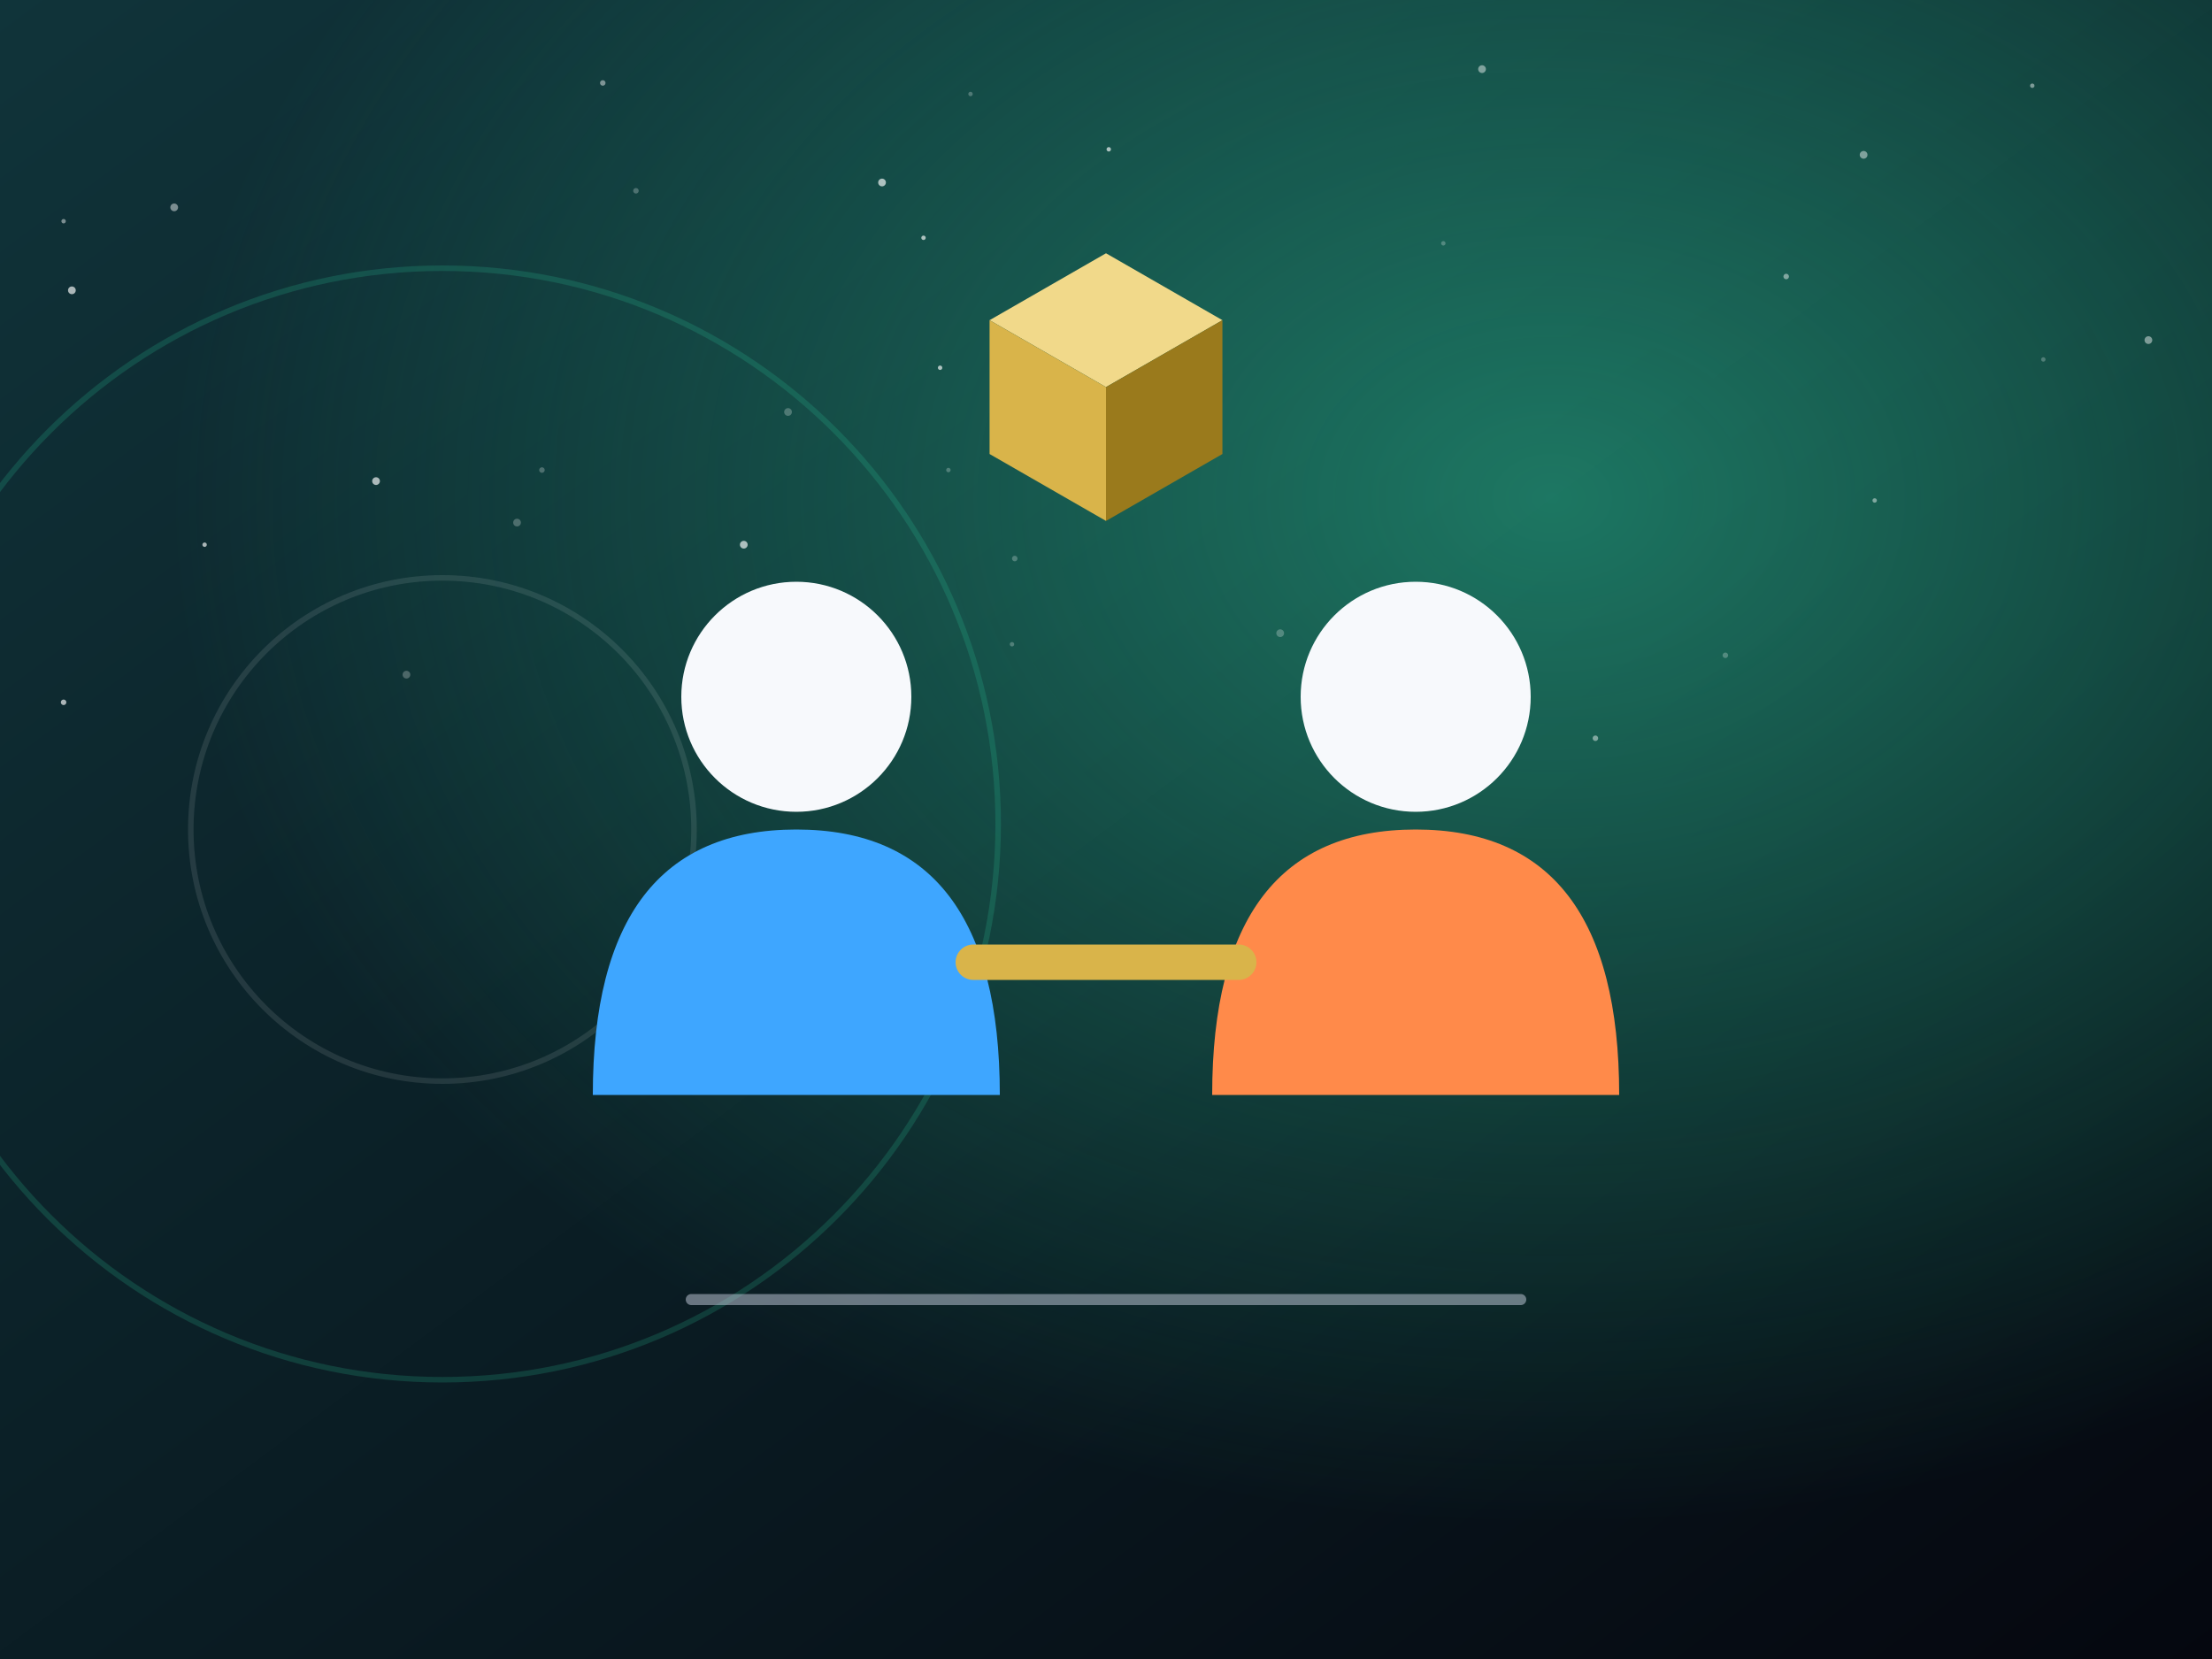
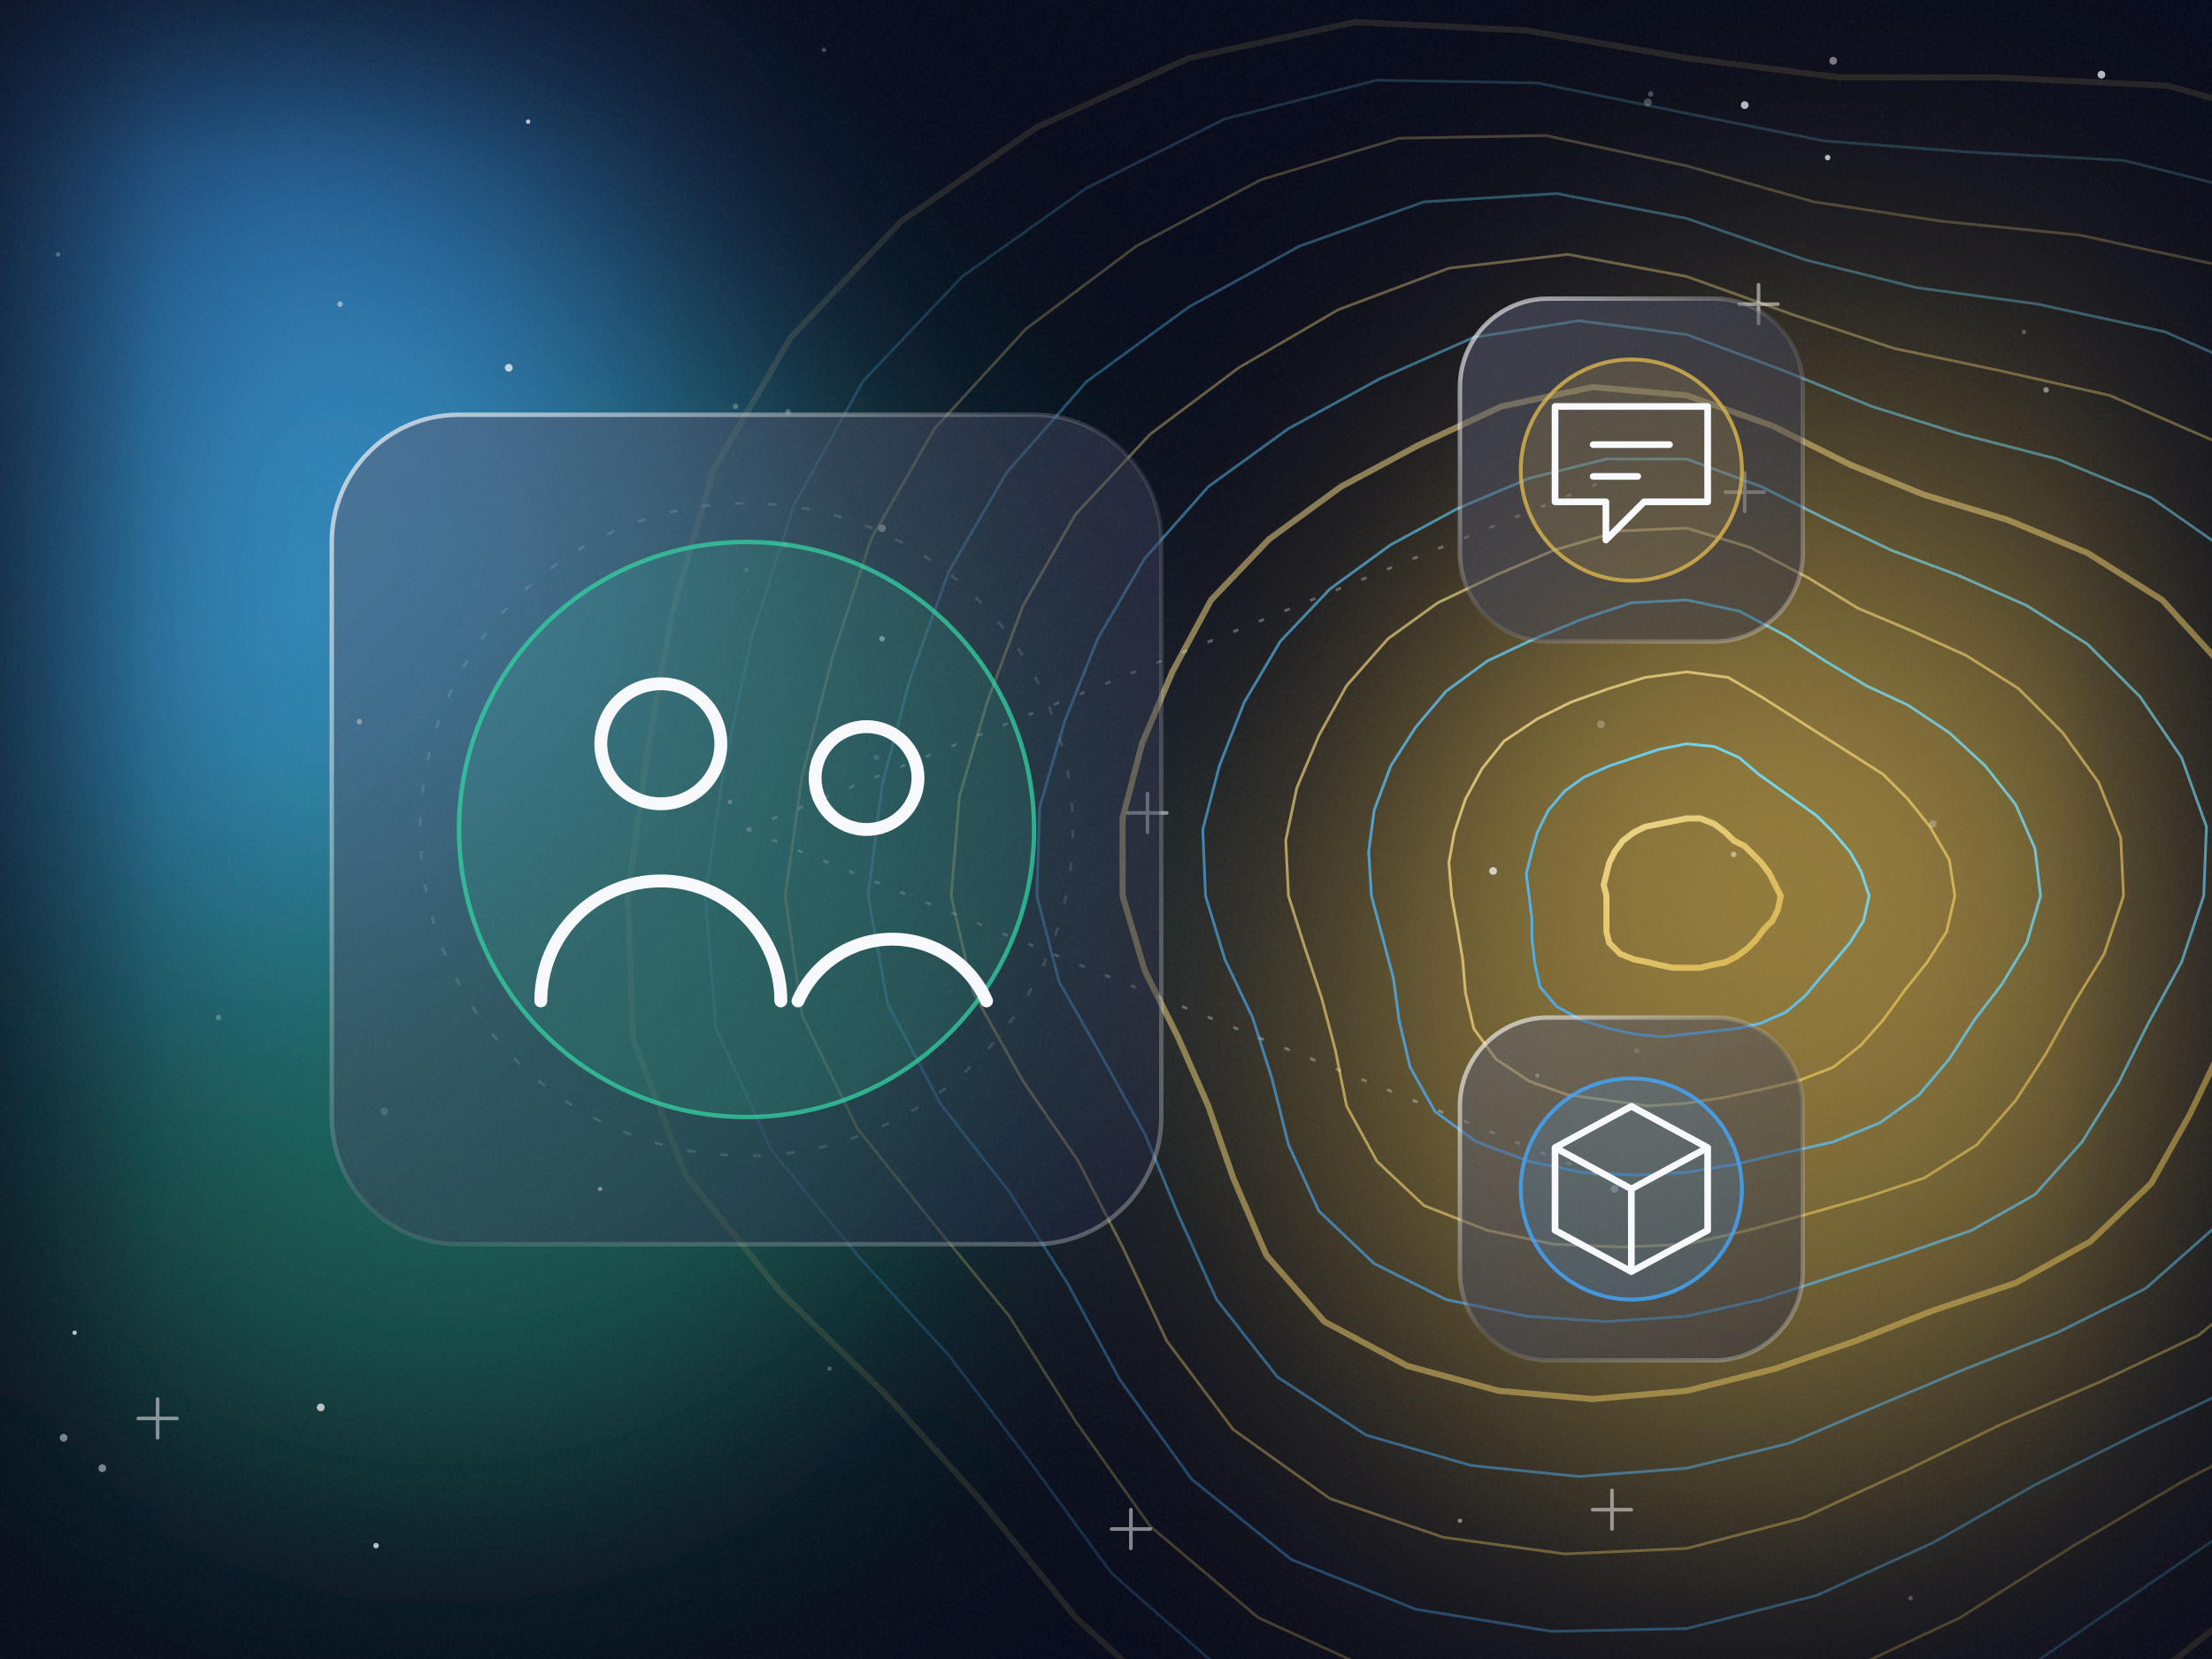
<svg xmlns="http://www.w3.org/2000/svg" viewBox="0 0 800 600" preserveAspectRatio="xMidYMid slice">
  <defs>
-     <linearGradient id="b" x1="0" y1="0" x2="1" y2="1">
-       <stop offset="0" stop-color="#10343a" />
-       <stop offset="1" stop-color="#05070f" />
+     <linearGradient id="gs" x1="0" y1="0" x2="1" y2="1">
+       <stop offset="0" stop-color="#fff" stop-opacity=".7" />
+       <stop offset=".5" stop-color="#fff" stop-opacity=".08" />
+       <stop offset="1" stop-color="#fff" stop-opacity=".3" />
    </linearGradient>
-     <radialGradient id="l" cx="0.7" cy="0.3" r=".62">
-       <stop offset="0" stop-color="#2fd0a0" stop-opacity=".5" />
-       <stop offset="1" stop-color="#2fd0a0" stop-opacity="0" />
+     <linearGradient id="gf" x1="0" y1="0" x2="1" y2="1">
+       <stop offset="0" stop-color="#fff" stop-opacity=".17" />
+       <stop offset="1" stop-color="#fff" stop-opacity=".03" />
+     </linearGradient>
+     <linearGradient id="st1" x1="0" y1="0" x2="1" y2="1">
+       <stop offset="0" stop-color="#f1d98a" />
+       <stop offset="1" stop-color="#d9b44a" />
+     </linearGradient>
+     <linearGradient id="st2" x1="0" y1="1" x2="1" y2="0">
+       <stop offset="0" stop-color="#3ea6ff" />
+       <stop offset="1" stop-color="#7cf0ff" />
+     </linearGradient>
+     <radialGradient id="orb">
+       <stop offset="0" stop-color="#fff6d2" />
+       <stop offset=".35" stop-color="#d9b44a" />
+       <stop offset="1" stop-color="#d9b44a" stop-opacity="0" />
    </radialGradient>
+     <filter id="grain" x="0" y="0" width="100%" height="100%">
+       <feTurbulence type="fractalNoise" baseFrequency=".85" numOctaves="2" seed="4" />
+       <feColorMatrix type="matrix" values="0 0 0 0 1  0 0 0 0 1  0 0 0 0 1  0 0 0 .55 0" />
+     </filter>
+     <filter id="b60" x="-50%" y="-50%" width="200%" height="200%">
+       <feGaussianBlur stdDeviation="60" />
+     </filter>
+     <filter id="b24" x="-50%" y="-50%" width="200%" height="200%">
+       <feGaussianBlur stdDeviation="24" />
+     </filter>
  </defs>
-   <rect width="800" height="600" fill="url(#b)" />
-   <rect width="800" height="600" fill="url(#l)" />
-   <circle cx="399" cy="181" r="1.4" fill="#fff" opacity="0.45" />
-   <circle cx="230" cy="69" r="1" fill="#fff" opacity="0.25" />
-   <circle cx="735" cy="31" r="0.8" fill="#fff" opacity="0.45" />
-   <circle cx="678" cy="181" r="0.8" fill="#fff" opacity="0.45" />
-   <circle cx="367" cy="202" r="1" fill="#fff" opacity="0.25" />
-   <circle cx="536" cy="25" r="1.4" fill="#fff" opacity="0.45" />
-   <circle cx="577" cy="267" r="1" fill="#fff" opacity="0.45" />
-   <circle cx="269" cy="197" r="1.4" fill="#fff" opacity="0.65" />
-   <circle cx="351" cy="34" r="0.8" fill="#fff" opacity="0.25" />
-   <circle cx="147" cy="244" r="1.4" fill="#fff" opacity="0.25" />
-   <circle cx="401" cy="54" r="0.8" fill="#fff" opacity="0.65" />
-   <circle cx="136" cy="174" r="1.4" fill="#fff" opacity="0.65" />
-   <circle cx="285" cy="149" r="1.4" fill="#fff" opacity="0.25" />
-   <circle cx="463" cy="229" r="1.4" fill="#fff" opacity="0.25" />
-   <circle cx="302" cy="279" r="1" fill="#fff" opacity="0.65" />
-   <circle cx="624" cy="237" r="1" fill="#fff" opacity="0.25" />
-   <circle cx="777" cy="123" r="1.4" fill="#fff" opacity="0.45" />
-   <circle cx="340" cy="133" r="0.8" fill="#fff" opacity="0.65" />
-   <circle cx="334" cy="86" r="0.8" fill="#fff" opacity="0.65" />
-   <circle cx="196" cy="170" r="1" fill="#fff" opacity="0.25" />
-   <circle cx="522" cy="88" r="0.8" fill="#fff" opacity="0.25" />
-   <circle cx="23" cy="254" r="1" fill="#fff" opacity="0.65" />
-   <circle cx="26" cy="105" r="1.4" fill="#fff" opacity="0.65" />
-   <circle cx="74" cy="197" r="0.8" fill="#fff" opacity="0.65" />
-   <circle cx="674" cy="56" r="1.4" fill="#fff" opacity="0.45" />
-   <circle cx="739" cy="130" r="0.8" fill="#fff" opacity="0.25" />
-   <circle cx="23" cy="80" r="0.8" fill="#fff" opacity="0.45" />
-   <circle cx="319" cy="66" r="1.4" fill="#fff" opacity="0.65" />
-   <circle cx="343" cy="170" r="0.8" fill="#fff" opacity="0.25" />
-   <circle cx="646" cy="100" r="1" fill="#fff" opacity="0.45" />
-   <circle cx="187" cy="189" r="1.4" fill="#fff" opacity="0.25" />
-   <circle cx="63" cy="75" r="1.4" fill="#fff" opacity="0.45" />
-   <circle cx="366" cy="233" r="0.8" fill="#fff" opacity="0.25" />
-   <circle cx="218" cy="30" r="1" fill="#fff" opacity="0.45" />
-   <circle cx="160" cy="298" r="201" fill="none" opacity="0.18" stroke="#2fd0a0" stroke-width="2" />
-   <circle cx="160" cy="300" r="91" fill="none" opacity="0.1" stroke="#fff" stroke-width="2" />
-   <g transform="translate(400 300) rotate(0) scale(1.6)">
-     <g transform="translate(-70 0) rotate(0) scale(1)">
-       <g transform="translate(0 0) rotate(0) scale(1)">
-         <circle cx="0" cy="-30" r="26" fill="#f7f9fc" opacity="1" />
-         <path d="M-46 60Q-46 0 0 0Q46 0 46 60Z" fill="#3ea6ff" opacity="1" />
-       </g>
-     </g>
-     <g transform="translate(70 0) rotate(0) scale(1)">
-       <g transform="translate(0 0) rotate(0) scale(1)">
-         <circle cx="0" cy="-30" r="26" fill="#f7f9fc" opacity="1" />
-         <path d="M-46 60Q-46 0 0 0Q46 0 46 60Z" fill="#ff8a4a" opacity="1" />
-       </g>
-     </g>
-     <path d="M-30 30H30" fill="none" opacity="1" stroke="#d9b44a" stroke-width="8" stroke-linecap="round" stroke-linejoin="round" />
+   <rect width="800" height="600" fill="#050818" />
+   <g filter="url(#b60)">
+     <circle cx="160" cy="320" r="213" fill="#2fd0a0" opacity="0.42" />
+     <circle cx="631" cy="381" r="170" fill="#d9b44a" opacity="0.52" />
+     <circle cx="68" cy="161" r="177" fill="#3ea6ff" opacity="0.62" />
+     <circle cx="660" cy="255" r="150" fill="#d9b44a" opacity=".35" />
  </g>
-   <g transform="translate(400 140) rotate(0) scale(1.1)">
-     <polygon points="0,-44 38.28,-22.0 0,0 -38.28,-22.0" fill="#f1d98a" opacity="1" />
-     <polygon points="-38.28,-22.0 0,0 0,44 -38.28,22.0" fill="#d9b44a" opacity="1" />
-     <polygon points="38.28,-22.0 0,0 0,44 38.28,22.0" fill="#9a7a1c" opacity="1" />
+   <path d="M644 324 L643 329 L641 333 L638 336 L635 340 L632 343 L628 346 L624 348 L619 349 L615 350 L610 350 L605 350 L600 349 L596 348 L591 347 L586 345 L582 341 L581 337 L581 332 L581 328 L581 324 L580 320 L581 316 L582 312 L584 308 L587 304 L591 301 L595 299 L600 298 L605 297 L610 296 L615 296 L620 298 L624 301 L627 304 L631 306 L634 309 L637 312 L640 316 L642 320Z" fill="none" stroke="url(#st1)" stroke-width="2.2" stroke-opacity="0.95" />
+   <path d="M676 324 L674 333 L669 341 L664 347 L658 354 L653 360 L646 366 L637 370 L628 372 L619 373 L610 374 L601 375 L591 374 L582 372 L572 369 L563 364 L557 357 L555 348 L554 339 L554 332 L553 324 L552 316 L554 308 L556 301 L560 293 L566 286 L573 281 L582 277 L591 274 L600 271 L610 269 L620 270 L629 274 L636 280 L643 285 L650 290 L657 295 L663 301 L669 308 L673 315Z" fill="none" stroke="url(#st2)" stroke-width="1.0" stroke-opacity="0.88" />
+   <path d="M707 324 L704 337 L697 348 L689 358 L681 369 L673 378 L663 386 L650 391 L637 394 L623 397 L610 399 L596 400 L582 398 L567 396 L553 391 L541 383 L533 372 L530 359 L529 347 L527 335 L525 324 L524 312 L526 301 L530 289 L536 278 L544 268 L556 260 L568 254 L582 249 L595 245 L610 243 L625 245 L637 252 L648 259 L659 266 L670 273 L681 280 L690 289 L698 299 L705 311Z" fill="none" stroke="url(#st1)" stroke-width="1.0" stroke-opacity="0.81" />
+   <path d="M738 324 L733 341 L724 356 L714 369 L705 383 L694 396 L680 406 L663 413 L645 417 L628 421 L610 424 L591 425 L572 424 L553 420 L534 413 L519 402 L510 386 L506 369 L504 354 L500 339 L496 324 L495 308 L497 293 L503 277 L512 263 L523 250 L538 239 L555 231 L572 224 L590 218 L610 217 L629 221 L646 230 L660 239 L675 248 L690 255 L705 265 L718 277 L729 291 L736 307Z" fill="none" stroke="url(#st2)" stroke-width="1.0" stroke-opacity="0.74" />
+   <path d="M768 324 L761 345 L750 363 L740 381 L729 398 L715 414 L696 426 L675 433 L654 439 L632 445 L610 450 L586 451 L562 450 L538 445 L515 436 L498 420 L487 400 L483 380 L478 361 L472 343 L466 324 L465 304 L469 285 L477 266 L487 248 L502 231 L520 218 L541 208 L562 199 L586 192 L610 191 L633 198 L654 209 L672 220 L691 228 L711 237 L730 249 L746 265 L759 283 L767 303Z" fill="none" stroke="url(#st1)" stroke-width="1.0" stroke-opacity="0.67" />
+   <path d="M797 324 L789 348 L777 370 L766 392 L753 413 L736 432 L713 445 L687 454 L662 462 L637 470 L610 476 L581 478 L552 476 L523 470 L497 457 L477 438 L466 414 L460 390 L453 368 L443 347 L436 324 L435 300 L441 277 L450 254 L463 232 L481 213 L503 197 L527 184 L553 173 L581 166 L610 166 L637 176 L661 188 L684 199 L708 208 L733 219 L755 233 L774 252 L789 274 L798 299Z" fill="none" stroke="url(#st2)" stroke-width="1.0" stroke-opacity="0.60" />
+   <path d="M826 324 L816 352 L804 378 L792 403 L778 428 L756 449 L729 464 L699 474 L671 485 L642 495 L610 503 L576 506 L542 503 L509 494 L479 478 L458 454 L446 426 L437 400 L426 375 L414 351 L406 324 L406 296 L413 269 L424 243 L438 217 L459 195 L485 176 L513 161 L543 147 L576 140 L610 143 L641 154 L669 168 L696 179 L726 188 L755 200 L782 217 L803 240 L819 266 L828 294Z" fill="none" stroke="url(#st1)" stroke-width="2.2" stroke-opacity="0.53" />
+   <path d="M854 324 L843 356 L831 385 L819 415 L802 443 L776 466 L744 482 L711 495 L680 508 L647 522 L610 531 L571 534 L532 530 L494 519 L462 498 L440 470 L426 439 L414 410 L399 383 L383 355 L375 324 L376 292 L385 261 L397 231 L414 202 L437 176 L466 155 L499 137 L533 122 L571 116 L610 121 L645 134 L677 147 L709 157 L744 166 L778 180 L808 201 L832 227 L849 257 L857 290Z" fill="none" stroke="url(#st2)" stroke-width="1.0" stroke-opacity="0.46" />
+   <path d="M881 324 L870 359 L859 393 L846 427 L826 458 L795 483 L759 500 L724 515 L689 532 L652 549 L610 560 L566 562 L522 556 L481 542 L446 517 L422 485 L406 451 L390 420 L370 391 L352 359 L344 324 L347 288 L357 254 L370 219 L389 186 L416 157 L448 133 L484 112 L524 97 L567 92 L610 100 L649 114 L685 126 L723 134 L763 143 L802 160 L834 184 L860 215 L878 249 L885 287Z" fill="none" stroke="url(#st1)" stroke-width="1.0" stroke-opacity="0.39" />
+   <path d="M908 324 L898 363 L887 401 L873 439 L849 473 L814 499 L774 518 L736 537 L699 558 L657 577 L610 589 L561 590 L512 582 L467 564 L431 535 L405 499 L386 464 L365 431 L340 399 L321 363 L314 324 L319 284 L329 246 L343 207 L364 171 L393 138 L430 111 L470 89 L515 73 L563 70 L610 79 L653 94 L693 104 L737 110 L783 120 L826 139 L860 168 L887 203 L906 242 L913 283Z" fill="none" stroke="url(#st2)" stroke-width="1.0" stroke-opacity="0.33" />
+   <path d="M936 324 L926 367 L916 409 L899 450 L871 486 L831 514 L789 536 L750 559 L709 585 L662 607 L610 618 L556 618 L503 607 L455 585 L416 552 L389 514 L365 476 L338 443 L310 408 L290 367 L284 324 L290 281 L301 238 L315 195 L338 155 L371 119 L411 89 L456 65 L506 50 L559 49 L610 60 L656 73 L702 80 L752 85 L803 96 L849 119 L886 152 L914 191 L933 234 L940 279Z" fill="none" stroke="url(#st1)" stroke-width="1.0" stroke-opacity="0.26" />
+   <path d="M963 324 L955 371 L944 417 L925 462 L892 500 L849 529 L805 554 L764 582 L719 613 L668 637 L610 647 L551 645 L494 631 L443 605 L402 569 L372 528 L343 490 L311 455 L279 416 L259 372 L255 324 L262 277 L272 230 L287 183 L312 138 L348 100 L393 68 L443 43 L498 29 L556 30 L610 41 L660 51 L712 55 L768 58 L824 72 L872 99 L911 137 L940 180 L960 226 L967 276Z" fill="none" stroke="url(#st2)" stroke-width="1.0" stroke-opacity="0.19" />
+   <path d="M991 324 L984 375 L973 425 L950 473 L912 512 L866 544 L821 573 L778 607 L730 642 L673 667 L610 676 L546 671 L485 654 L432 624 L389 585 L355 543 L320 504 L282 467 L248 425 L229 376 L227 324 L234 273 L243 222 L258 170 L286 122 L326 80 L375 46 L430 21 L490 8 L552 11 L610 21 L665 28 L722 28 L784 31 L844 48 L895 80 L935 122 L966 168 L987 219 L994 272Z" fill="none" stroke="url(#st1)" stroke-width="2.2" stroke-opacity="0.12" />
+   <circle cx="661" cy="57" r="1" fill="#fff" opacity="0.7" />
+   <circle cx="691" cy="578" r="0.8" fill="#fff" opacity="0.25" />
+   <circle cx="317" cy="274" r="1" fill="#fff" opacity="0.25" />
+   <circle cx="139" cy="402" r="1.4" fill="#fff" opacity="0.25" />
+   <circle cx="116" cy="509" r="1.4" fill="#fff" opacity="0.7" />
+   <circle cx="319" cy="191" r="1.4" fill="#fff" opacity="0.45" />
+   <circle cx="191" cy="44" r="0.8" fill="#fff" opacity="0.7" />
+   <circle cx="597" cy="34" r="1" fill="#fff" opacity="0.25" />
+   <circle cx="556" cy="389" r="0.8" fill="#fff" opacity="0.45" />
+   <circle cx="732" cy="120" r="0.8" fill="#fff" opacity="0.25" />
+   <circle cx="266" cy="147" r="1" fill="#fff" opacity="0.25" />
+   <circle cx="130" cy="261" r="1" fill="#fff" opacity="0.7" />
+   <circle cx="579" cy="262" r="1.4" fill="#fff" opacity="0.25" />
+   <circle cx="300" cy="495" r="0.8" fill="#fff" opacity="0.25" />
+   <circle cx="528" cy="550" r="0.8" fill="#fff" opacity="0.45" />
+   <circle cx="596" cy="37" r="1.4" fill="#fff" opacity="0.25" />
+   <circle cx="184" cy="133" r="1.4" fill="#fff" opacity="0.7" />
+   <circle cx="699" cy="298" r="1.4" fill="#fff" opacity="0.25" />
+   <circle cx="217" cy="430" r="0.8" fill="#fff" opacity="0.7" />
+   <circle cx="592" cy="380" r="1" fill="#fff" opacity="0.25" />
+   <circle cx="284" cy="197" r="1" fill="#fff" opacity="0.45" />
+   <circle cx="37" cy="531" r="1.4" fill="#fff" opacity="0.45" />
+   <circle cx="123" cy="110" r="1" fill="#fff" opacity="0.45" />
+   <circle cx="584" cy="430" r="1.4" fill="#fff" opacity="0.45" />
+   <circle cx="627" cy="309" r="1" fill="#fff" opacity="0.45" />
+   <circle cx="760" cy="27" r="1.4" fill="#fff" opacity="0.7" />
+   <circle cx="27" cy="482" r="0.8" fill="#fff" opacity="0.7" />
+   <circle cx="285" cy="149" r="1" fill="#fff" opacity="0.25" />
+   <circle cx="264" cy="290" r="0.8" fill="#fff" opacity="0.45" />
+   <circle cx="298" cy="18" r="0.8" fill="#fff" opacity="0.25" />
+   <circle cx="319" cy="231" r="1" fill="#fff" opacity="0.7" />
+   <circle cx="270" cy="206" r="0.8" fill="#fff" opacity="0.25" />
+   <circle cx="631" cy="38" r="1.4" fill="#fff" opacity="0.7" />
+   <circle cx="21" cy="92" r="0.8" fill="#fff" opacity="0.25" />
+   <circle cx="23" cy="520" r="1.4" fill="#fff" opacity="0.45" />
+   <circle cx="79" cy="368" r="1" fill="#fff" opacity="0.25" />
+   <circle cx="740" cy="141" r="1" fill="#fff" opacity="0.45" />
+   <circle cx="540" cy="315" r="1.4" fill="#fff" opacity="0.7" />
+   <circle cx="136" cy="559" r="1" fill="#fff" opacity="0.7" />
+   <circle cx="663" cy="22" r="1.4" fill="#fff" opacity="0.45" />
+   <path d="M631 171V185M624 178H638" stroke="#fff" stroke-opacity=".5" stroke-width="1.3" stroke-linecap="round" />
+   <path d="M636 103V117M629 110H643" stroke="#fff" stroke-opacity=".5" stroke-width="1.3" stroke-linecap="round" />
+   <path d="M583 539V553M576 546H590" stroke="#fff" stroke-opacity=".5" stroke-width="1.3" stroke-linecap="round" />
+   <path d="M57 506V520M50 513H64" stroke="#fff" stroke-opacity=".5" stroke-width="1.3" stroke-linecap="round" />
+   <path d="M415 287V301M408 294H422" stroke="#fff" stroke-opacity=".5" stroke-width="1.3" stroke-linecap="round" />
+   <path d="M409 546V560M402 553H416" stroke="#fff" stroke-opacity=".5" stroke-width="1.3" stroke-linecap="round" />
+   <path d="M270 300L590 170" stroke="#fff" stroke-opacity=".3" stroke-dasharray="2 8" />
+   <path d="M270 300L590 430" stroke="#fff" stroke-opacity=".3" stroke-dasharray="2 8" />
+   <rect x="120.0" y="150.0" width="300" height="300" rx="46" fill="#0a1030" opacity=".4" />
+   <rect x="120.0" y="150.0" width="300" height="300" rx="46" fill="url(#gf)" stroke="url(#gs)" stroke-width="1.6" />
+   <circle cx="270" cy="300" r="104" fill="#2fd0a0" opacity=".13" />
+   <circle cx="270" cy="300" r="104" fill="none" stroke="#2fd0a0" stroke-opacity=".75" stroke-width="1.6" />
+   <circle cx="270" cy="300" r="118" fill="none" stroke="#fff" stroke-opacity=".12" stroke-dasharray="3 9" />
+   <g transform="translate(270 300) scale(3.1)" fill="none" stroke="#f7f9fc" stroke-width="1.5" stroke-linecap="round" stroke-linejoin="round">
+     <circle cx="-10" cy="-10" r="7" />
+     <path d="M-24 20a14 14 0 0 1 28 0" />
+     <circle cx="14" cy="-6" r="6" />
+     <path d="M6 20a12 12 0 0 1 22 0" />
  </g>
-   <g transform="translate(400 470) rotate(0) scale(1)">
-     <path d="M-150 0H150" fill="none" opacity="0.5" stroke="#c7cfdf" stroke-width="4" stroke-linecap="round" stroke-linejoin="round" />
+   <rect x="528" y="108" width="124" height="124" rx="32" fill="#0a1030" opacity=".4" />
+   <rect x="528" y="108" width="124" height="124" rx="32" fill="url(#gf)" stroke="url(#gs)" stroke-width="1.6" />
+   <circle cx="590" cy="170" r="40" fill="#d9b44a" opacity=".16" />
+   <circle cx="590" cy="170" r="40" fill="none" stroke="#d9b44a" stroke-opacity=".8" stroke-width="1.4" />
+   <g transform="translate(590 170) scale(1.15)" fill="none" stroke="#f7f9fc" stroke-width="2.1" stroke-linecap="round" stroke-linejoin="round">
+     <path d="M-24 -20h48v30h-20l-12 12v-12h-16z M-12 -8h24 M-12 2h14" />
  </g>
+   <rect x="528" y="368" width="124" height="124" rx="32" fill="#0a1030" opacity=".4" />
+   <rect x="528" y="368" width="124" height="124" rx="32" fill="url(#gf)" stroke="url(#gs)" stroke-width="1.6" />
+   <circle cx="590" cy="430" r="40" fill="#3ea6ff" opacity=".16" />
+   <circle cx="590" cy="430" r="40" fill="none" stroke="#3ea6ff" stroke-opacity=".8" stroke-width="1.4" />
+   <g transform="translate(590 430) scale(1.15)" fill="none" stroke="#f7f9fc" stroke-width="2.1" stroke-linecap="round" stroke-linejoin="round">
+     <path d="M0 -26L24 -13V13L0 26L-24 13V-13Z M0 0L24 -13 M0 0L-24 -13 M0 0V26" />
+   </g>
+   <rect width="800" height="600" filter="url(#grain)" opacity="0.08" />
</svg>
